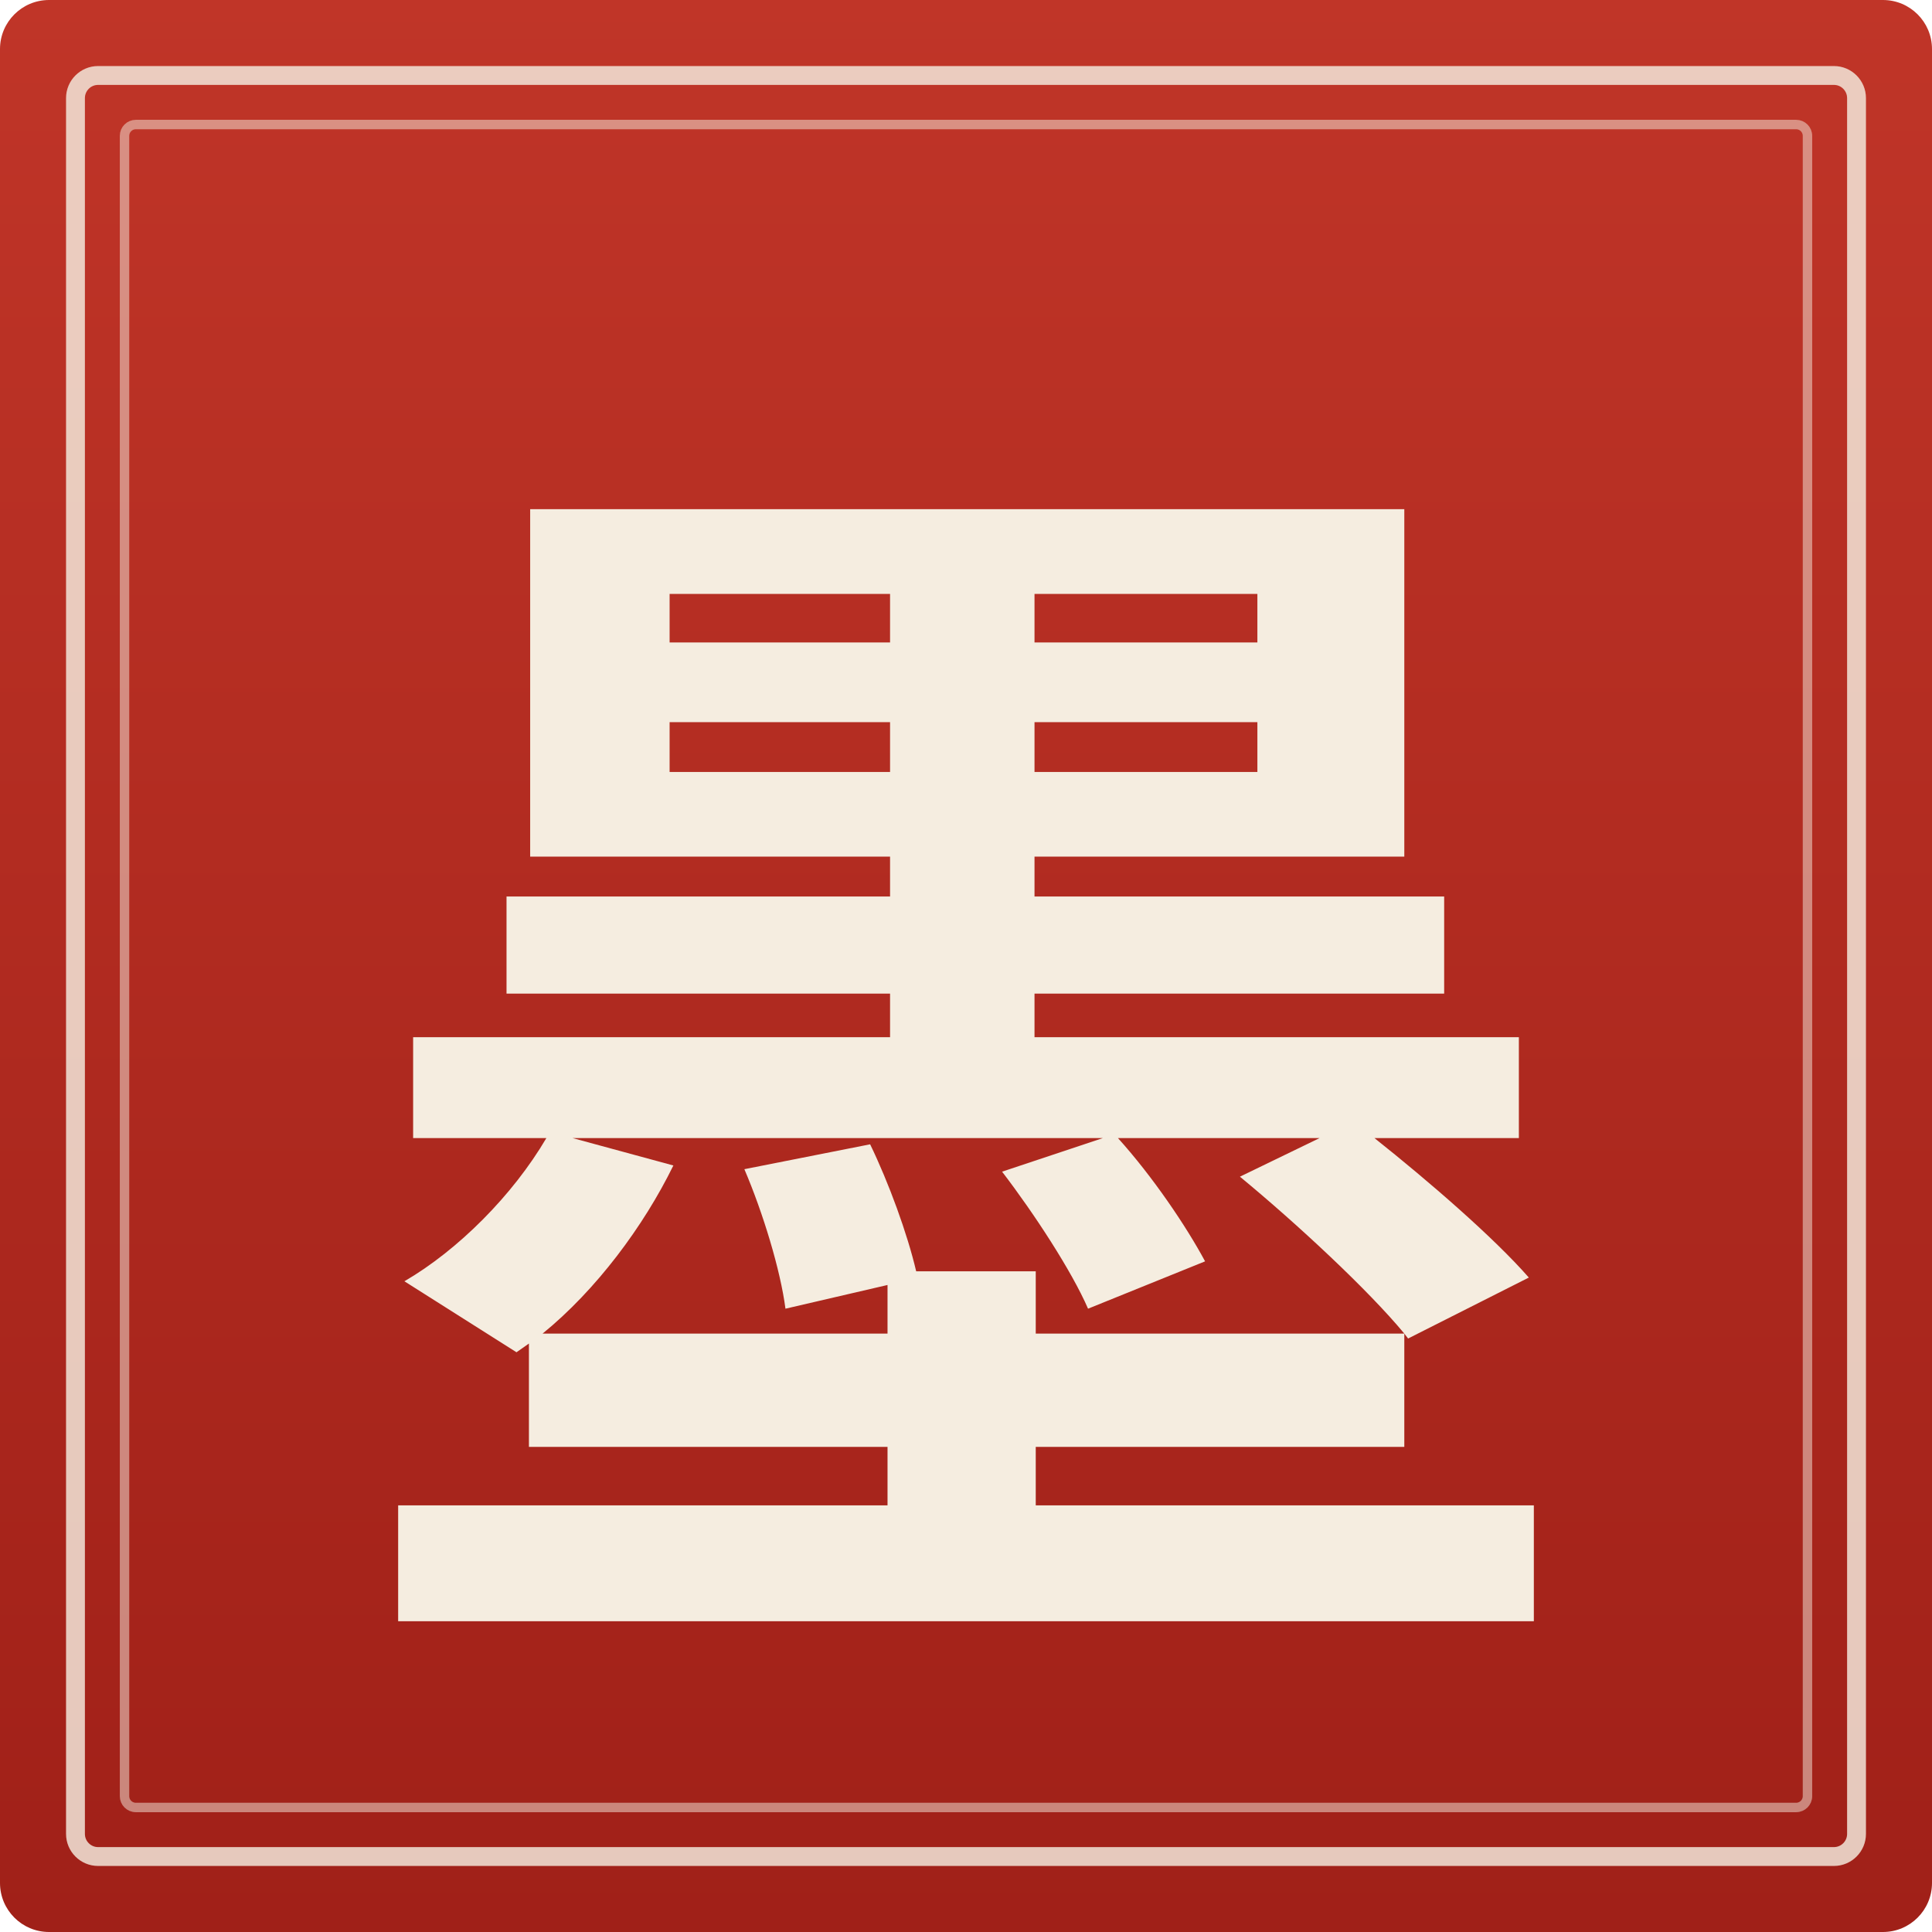
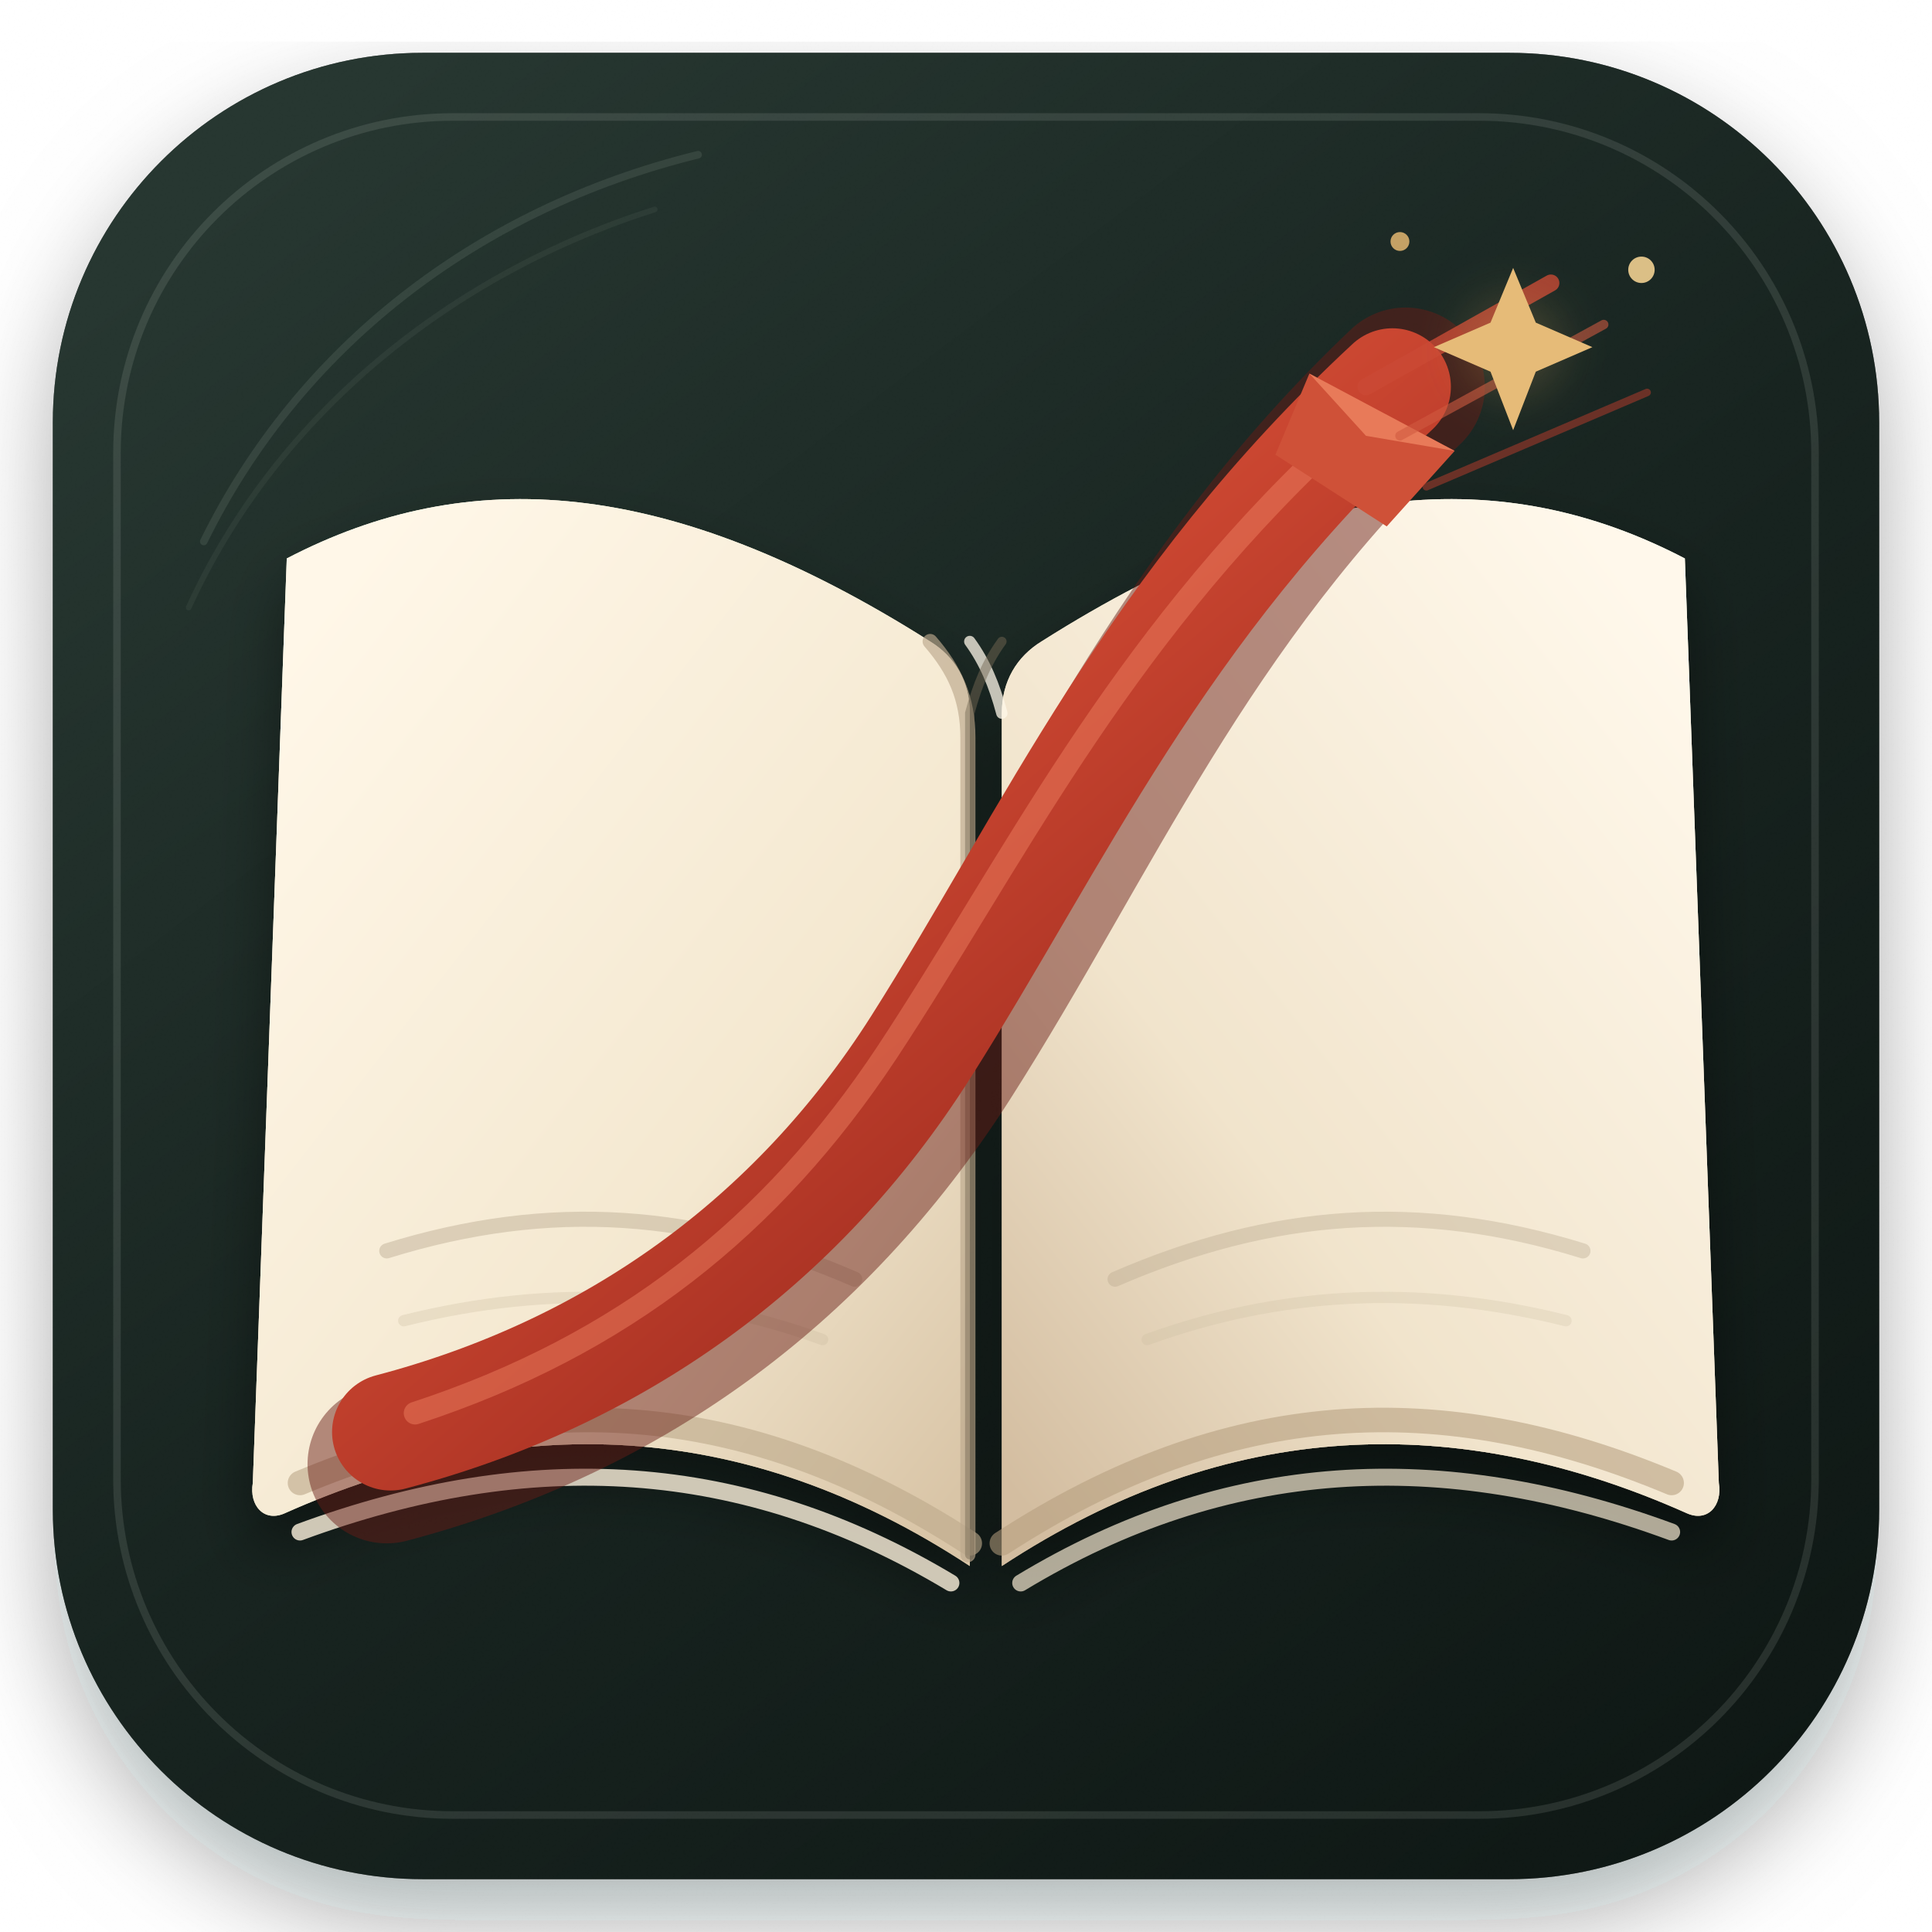
- <svg xmlns="http://www.w3.org/2000/svg" width="512" height="512" viewBox="0 0 512 512">
+ <svg xmlns="http://www.w3.org/2000/svg" width="1024" height="1024" viewBox="0 0 1024 1024" role="img" aria-labelledby="title desc">
  <defs>
-     <linearGradient id="seal" x1="0" y1="0" x2="0" y2="1">
-       <stop offset="0" stop-color="#c03528" />
-       <stop offset="1" stop-color="#a02018" />
+     <linearGradient id="tile" x1="0.16" y1="0.02" x2="0.9" y2="1">
+       <stop offset="0" stop-color="#263630" />
+       <stop offset="0.5" stop-color="#17231f" />
+       <stop offset="1" stop-color="#0e1714" />
    </linearGradient>
+     <linearGradient id="pageL" x1="0.12" y1="0.08" x2="0.9" y2="1">
+       <stop offset="0" stop-color="#fff7e8" />
+       <stop offset="0.62" stop-color="#f4e8d0" />
+       <stop offset="1" stop-color="#d9c5a7" />
+     </linearGradient>
+     <linearGradient id="pageR" x1="0.88" y1="0.08" x2="0.1" y2="1">
+       <stop offset="0" stop-color="#fff8eb" />
+       <stop offset="0.62" stop-color="#f1e4cc" />
+       <stop offset="1" stop-color="#d3bda0" />
+     </linearGradient>
+     <linearGradient id="verm" x1="0.16" y1="0.1" x2="0.84" y2="0.94">
+       <stop offset="0" stop-color="#dc6547" />
+       <stop offset="0.4" stop-color="#c94530" />
+       <stop offset="1" stop-color="#8f2219" />
+     </linearGradient>
+     <filter id="tileShadow" x="-20%" y="-20%" width="140%" height="150%">
+       <feDropShadow dx="0" dy="22" stdDeviation="26" flood-color="#07100d" flood-opacity="0.52" />
+     </filter>
+     <filter id="bookShadow" x="-20%" y="-20%" width="140%" height="150%">
+       <feDropShadow dx="0" dy="18" stdDeviation="16" flood-color="#070d0b" flood-opacity="0.42" />
+     </filter>
+     <filter id="grain" x="-10%" y="-10%" width="120%" height="120%">
+       <feTurbulence type="fractalNoise" baseFrequency="0.76" numOctaves="2" stitchTiles="stitch" />
+       <feColorMatrix type="saturate" values="0" />
+       <feComponentTransfer>
+         <feFuncA type="table" tableValues="0 0.1" />
+       </feComponentTransfer>
+     </filter>
+     <filter id="goldGlow" x="-100%" y="-100%" width="300%" height="300%">
+       <feGaussianBlur stdDeviation="12" />
+     </filter>
  </defs>
-   <rect width="512" height="512" rx="13" ry="13" fill="url(#seal)" />
-   <rect x="20" y="20" width="472" height="472" rx="6" ry="6" fill="none" stroke="#f5ede0" stroke-width="5" stroke-opacity="0.82" />
-   <rect x="33" y="33" width="446" height="446" rx="3" ry="3" fill="none" stroke="#f5ede0" stroke-width="2.5" stroke-opacity="0.50" />
-   <text x="256" y="262" text-anchor="middle" dominant-baseline="central" font-family="STSong, SimSun, 'Songti SC', 'Noto Serif SC', Georgia, serif" font-size="330" font-weight="700" fill="#f5ede0">墨</text>
+   <rect x="28" y="28" width="968" height="968" rx="196" fill="#080e0c" opacity="0.62" filter="url(#tileShadow)" />
+   <rect x="28" y="28" width="968" height="968" rx="196" fill="url(#tile)" />
+   <rect x="28" y="28" width="968" height="968" rx="196" fill="#f4efe3" opacity="0.08" filter="url(#grain)" />
+   <path d="M108 287 C158 185 252 111 370 82" fill="none" stroke="#b4c2b7" stroke-opacity="0.13" stroke-width="4" stroke-linecap="round" />
+   <path d="M100 322 C147 219 240 145 347 111" fill="none" stroke="#b4c2b7" stroke-opacity="0.07" stroke-width="3" stroke-linecap="round" />
+   <g filter="url(#bookShadow)">
+     <path d="M152 296 C248 246 354 252 493 340 C506 348 514 361 514 378 L514 830 C394 751 272 748 151 802 C140 807 132 798 134 786 Z" fill="url(#pageL)" />
+     <path d="M531 378 C531 361 539 348 552 340 C691 252 797 246 893 296 L911 786 C913 798 905 807 894 802 C773 748 651 751 531 830 Z" fill="url(#pageR)" />
+   </g>
+   <path d="M152 296 C248 246 354 252 493 340 C506 348 514 361 514 378 L514 830 C394 751 272 748 151 802 C140 807 132 798 134 786 Z" fill="url(#pageL)" />
+   <path d="M531 378 C531 361 539 348 552 340 C691 252 797 246 893 296 L911 786 C913 798 905 807 894 802 C773 748 651 751 531 830 Z" fill="url(#pageR)" />
+   <path d="M159 786 C281 735 394 740 514 818" fill="none" stroke="#bca98b" stroke-opacity="0.62" stroke-width="13" stroke-linecap="round" />
+   <path d="M531 818 C651 740 764 735 886 786" fill="none" stroke="#b49d7e" stroke-opacity="0.56" stroke-width="13" stroke-linecap="round" />
+   <path d="M159 812 C281 767 394 773 504 839" fill="none" stroke="#f8edd9" stroke-opacity="0.82" stroke-width="9" stroke-linecap="round" />
+   <path d="M541 839 C650 773 764 767 886 812" fill="none" stroke="#f5e8d0" stroke-opacity="0.7" stroke-width="9" stroke-linecap="round" />
+   <path d="M205 663 C292 636 370 642 453 678" fill="none" stroke="#b9a98f" stroke-opacity="0.44" stroke-width="8" stroke-linecap="round" />
+   <path d="M591 678 C674 642 752 636 839 663" fill="none" stroke="#b9a98f" stroke-opacity="0.38" stroke-width="8" stroke-linecap="round" />
+   <path d="M214 700 C294 680 367 685 436 710" fill="none" stroke="#c7b79a" stroke-opacity="0.28" stroke-width="6" stroke-linecap="round" />
+   <path d="M608 710 C677 685 750 680 830 700" fill="none" stroke="#c7b79a" stroke-opacity="0.24" stroke-width="6" stroke-linecap="round" />
+   <path d="M493 340 C506 355 513 370 513 391 L513 824" fill="none" stroke="#bca98d" stroke-opacity="0.66" stroke-width="8" stroke-linecap="round" />
+   <path d="M531 378 C527 363 522 351 514 340" fill="none" stroke="#fff8e9" stroke-opacity="0.75" stroke-width="6" stroke-linecap="round" />
+   <path d="M531 340 C523 351 518 363 514 378 L514 824" fill="none" stroke="#756854" stroke-opacity="0.48" stroke-width="5" stroke-linecap="round" />
+   <path d="M205 776 C326 744 427 674 500 560 C574 444 626 318 745 205" fill="none" stroke="#681b15" stroke-opacity="0.48" stroke-width="84" stroke-linecap="round" />
+   <path d="M207 759 C325 728 422 659 488 555 C559 443 612 322 738 205" fill="none" stroke="url(#verm)" stroke-width="62" stroke-linecap="round" />
+   <path d="M220 749 C330 713 409 650 470 558 C536 458 591 343 705 236" fill="none" stroke="#ee8060" stroke-opacity="0.48" stroke-width="12" stroke-linecap="round" />
+   <path d="M694 198 L771 239 L735 279 L676 241 Z" fill="#cf5138" />
+   <path d="M694 198 L771 239 L724 231 Z" fill="#f28c67" opacity="0.7" />
+   <path d="M724 205 L822 150" fill="none" stroke="#cb4934" stroke-width="9" stroke-linecap="round" opacity="0.78" />
+   <path d="M742 231 L850 172" fill="none" stroke="#d15a3f" stroke-width="5" stroke-linecap="round" opacity="0.58" />
+   <path d="M756 258 L873 208" fill="none" stroke="#b63b2c" stroke-width="4" stroke-linecap="round" opacity="0.52" />
+   <circle cx="802" cy="184" r="26" fill="#d8a65f" opacity="0.22" filter="url(#goldGlow)" />
+   <path d="M802 142 L814 171 L844 184 L814 197 L802 228 L790 197 L760 184 L790 171 Z" fill="#e6bb78" />
+   <circle cx="870" cy="143" r="7" fill="#f0cf91" opacity="0.9" />
+   <circle cx="742" cy="128" r="5" fill="#dfb46f" opacity="0.86" />
+   <rect x="62" y="62" width="900" height="900" rx="178" fill="none" stroke="#dbe7dd" stroke-opacity="0.12" stroke-width="4" />
</svg>
